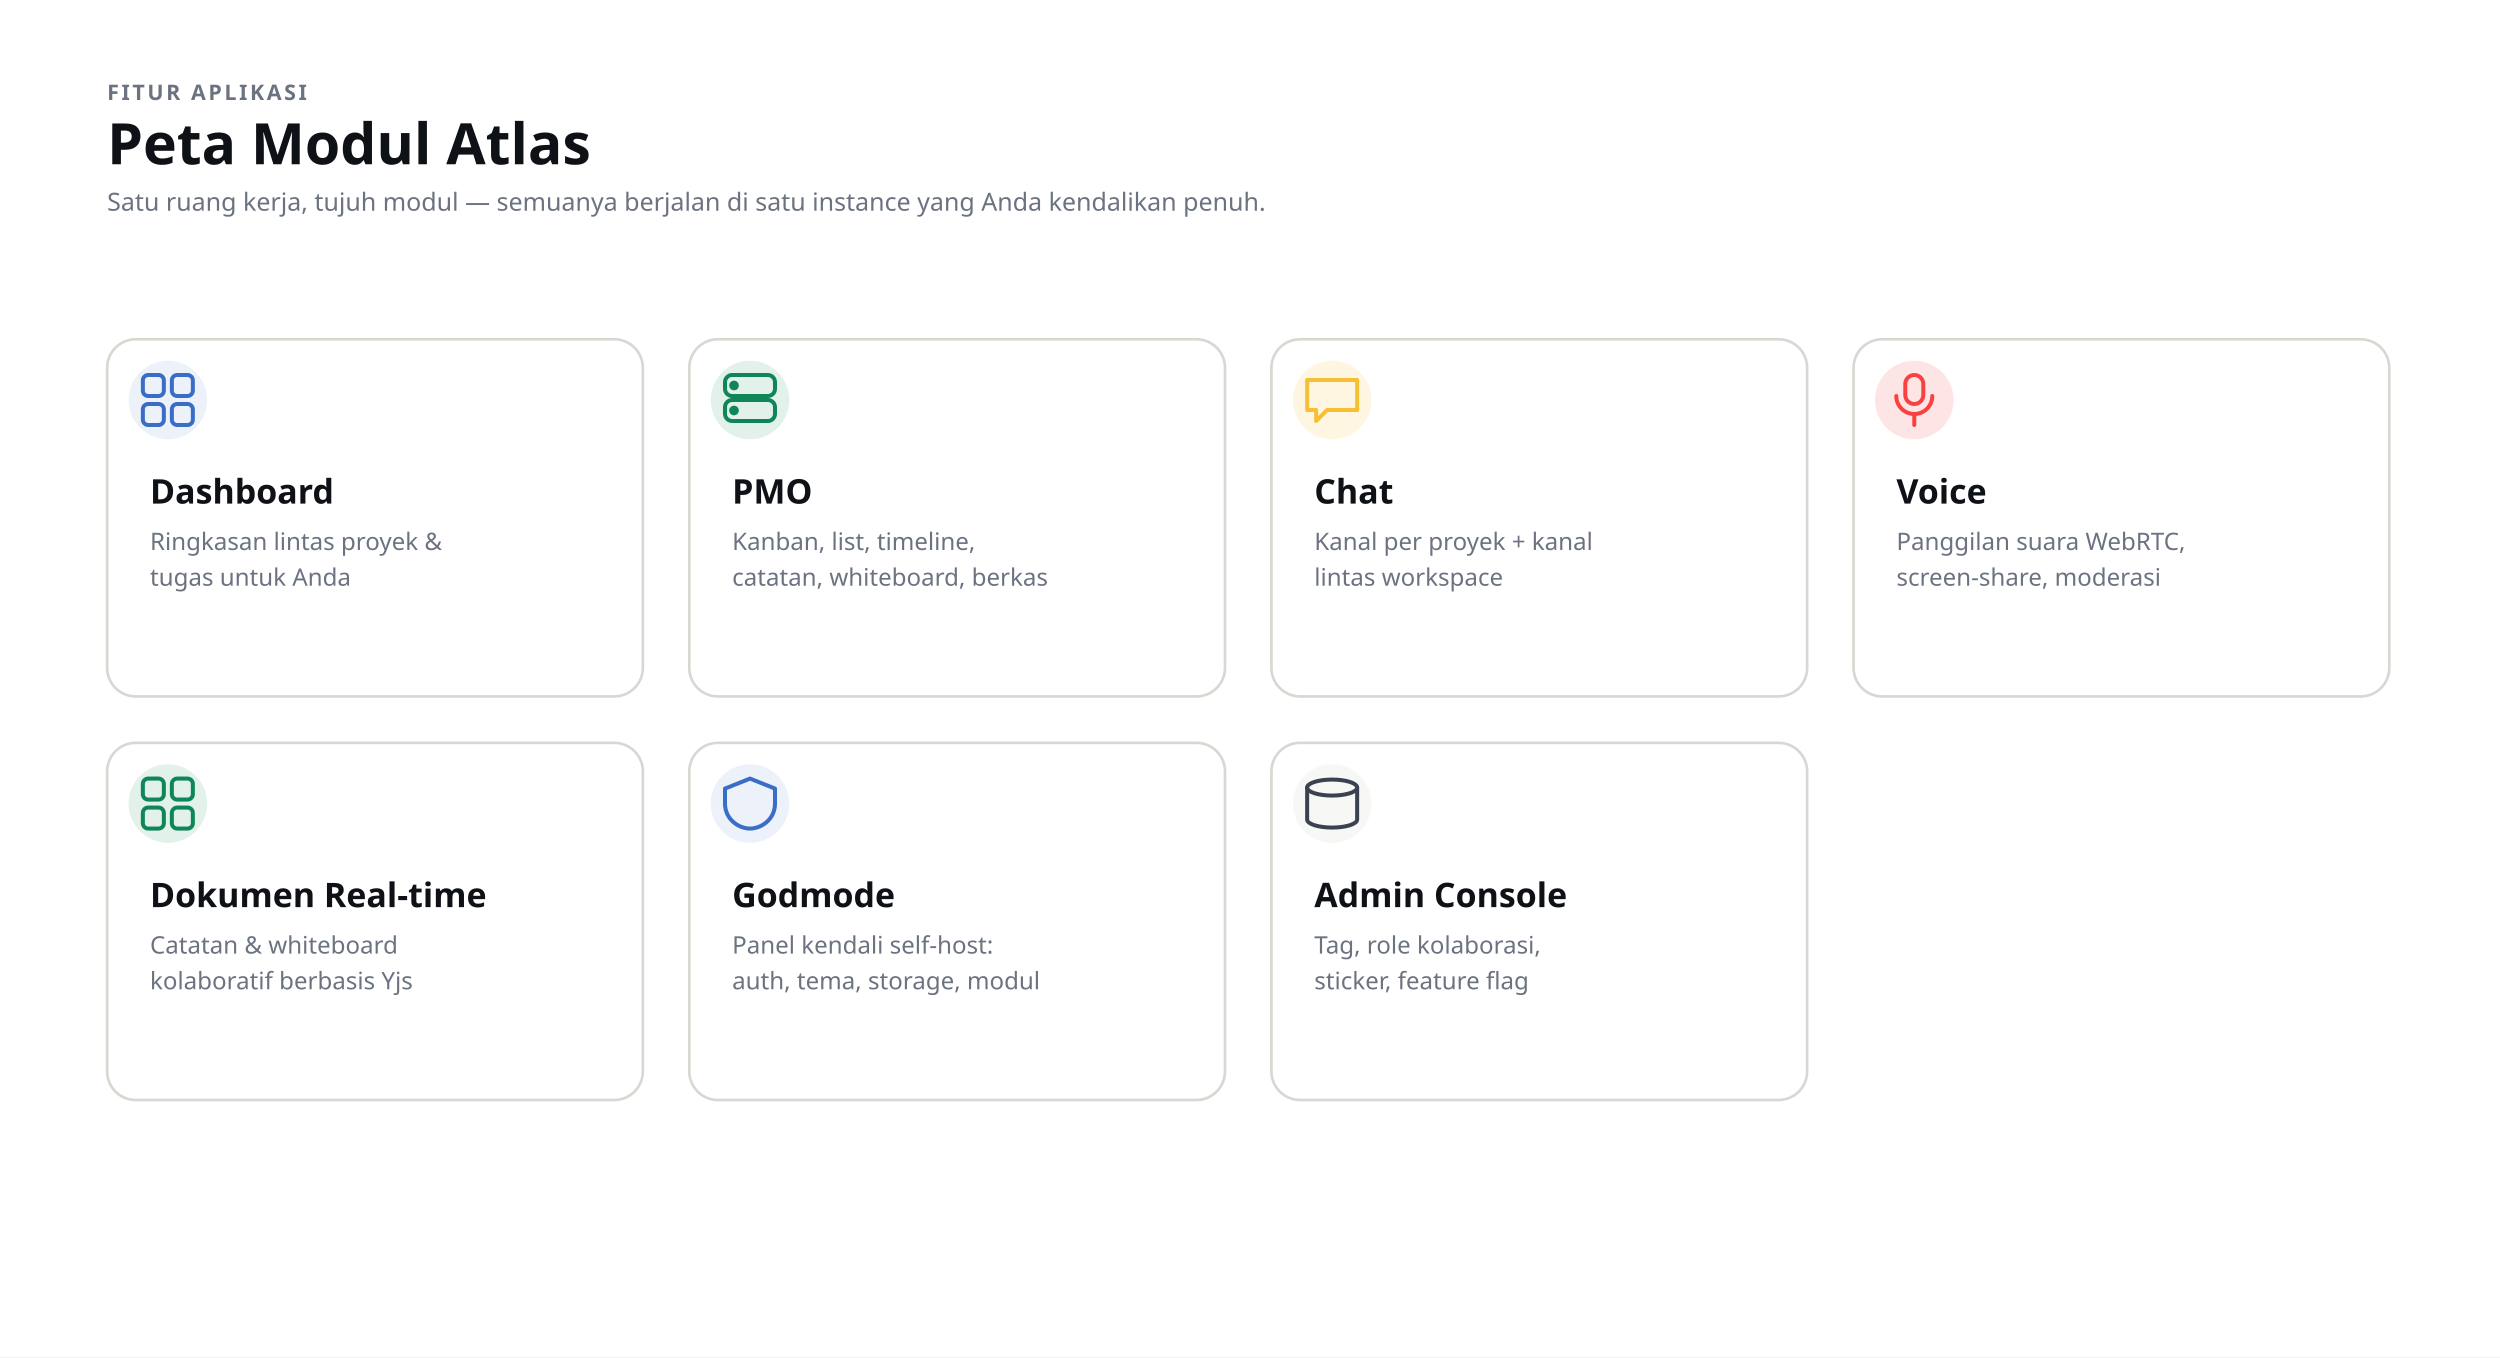
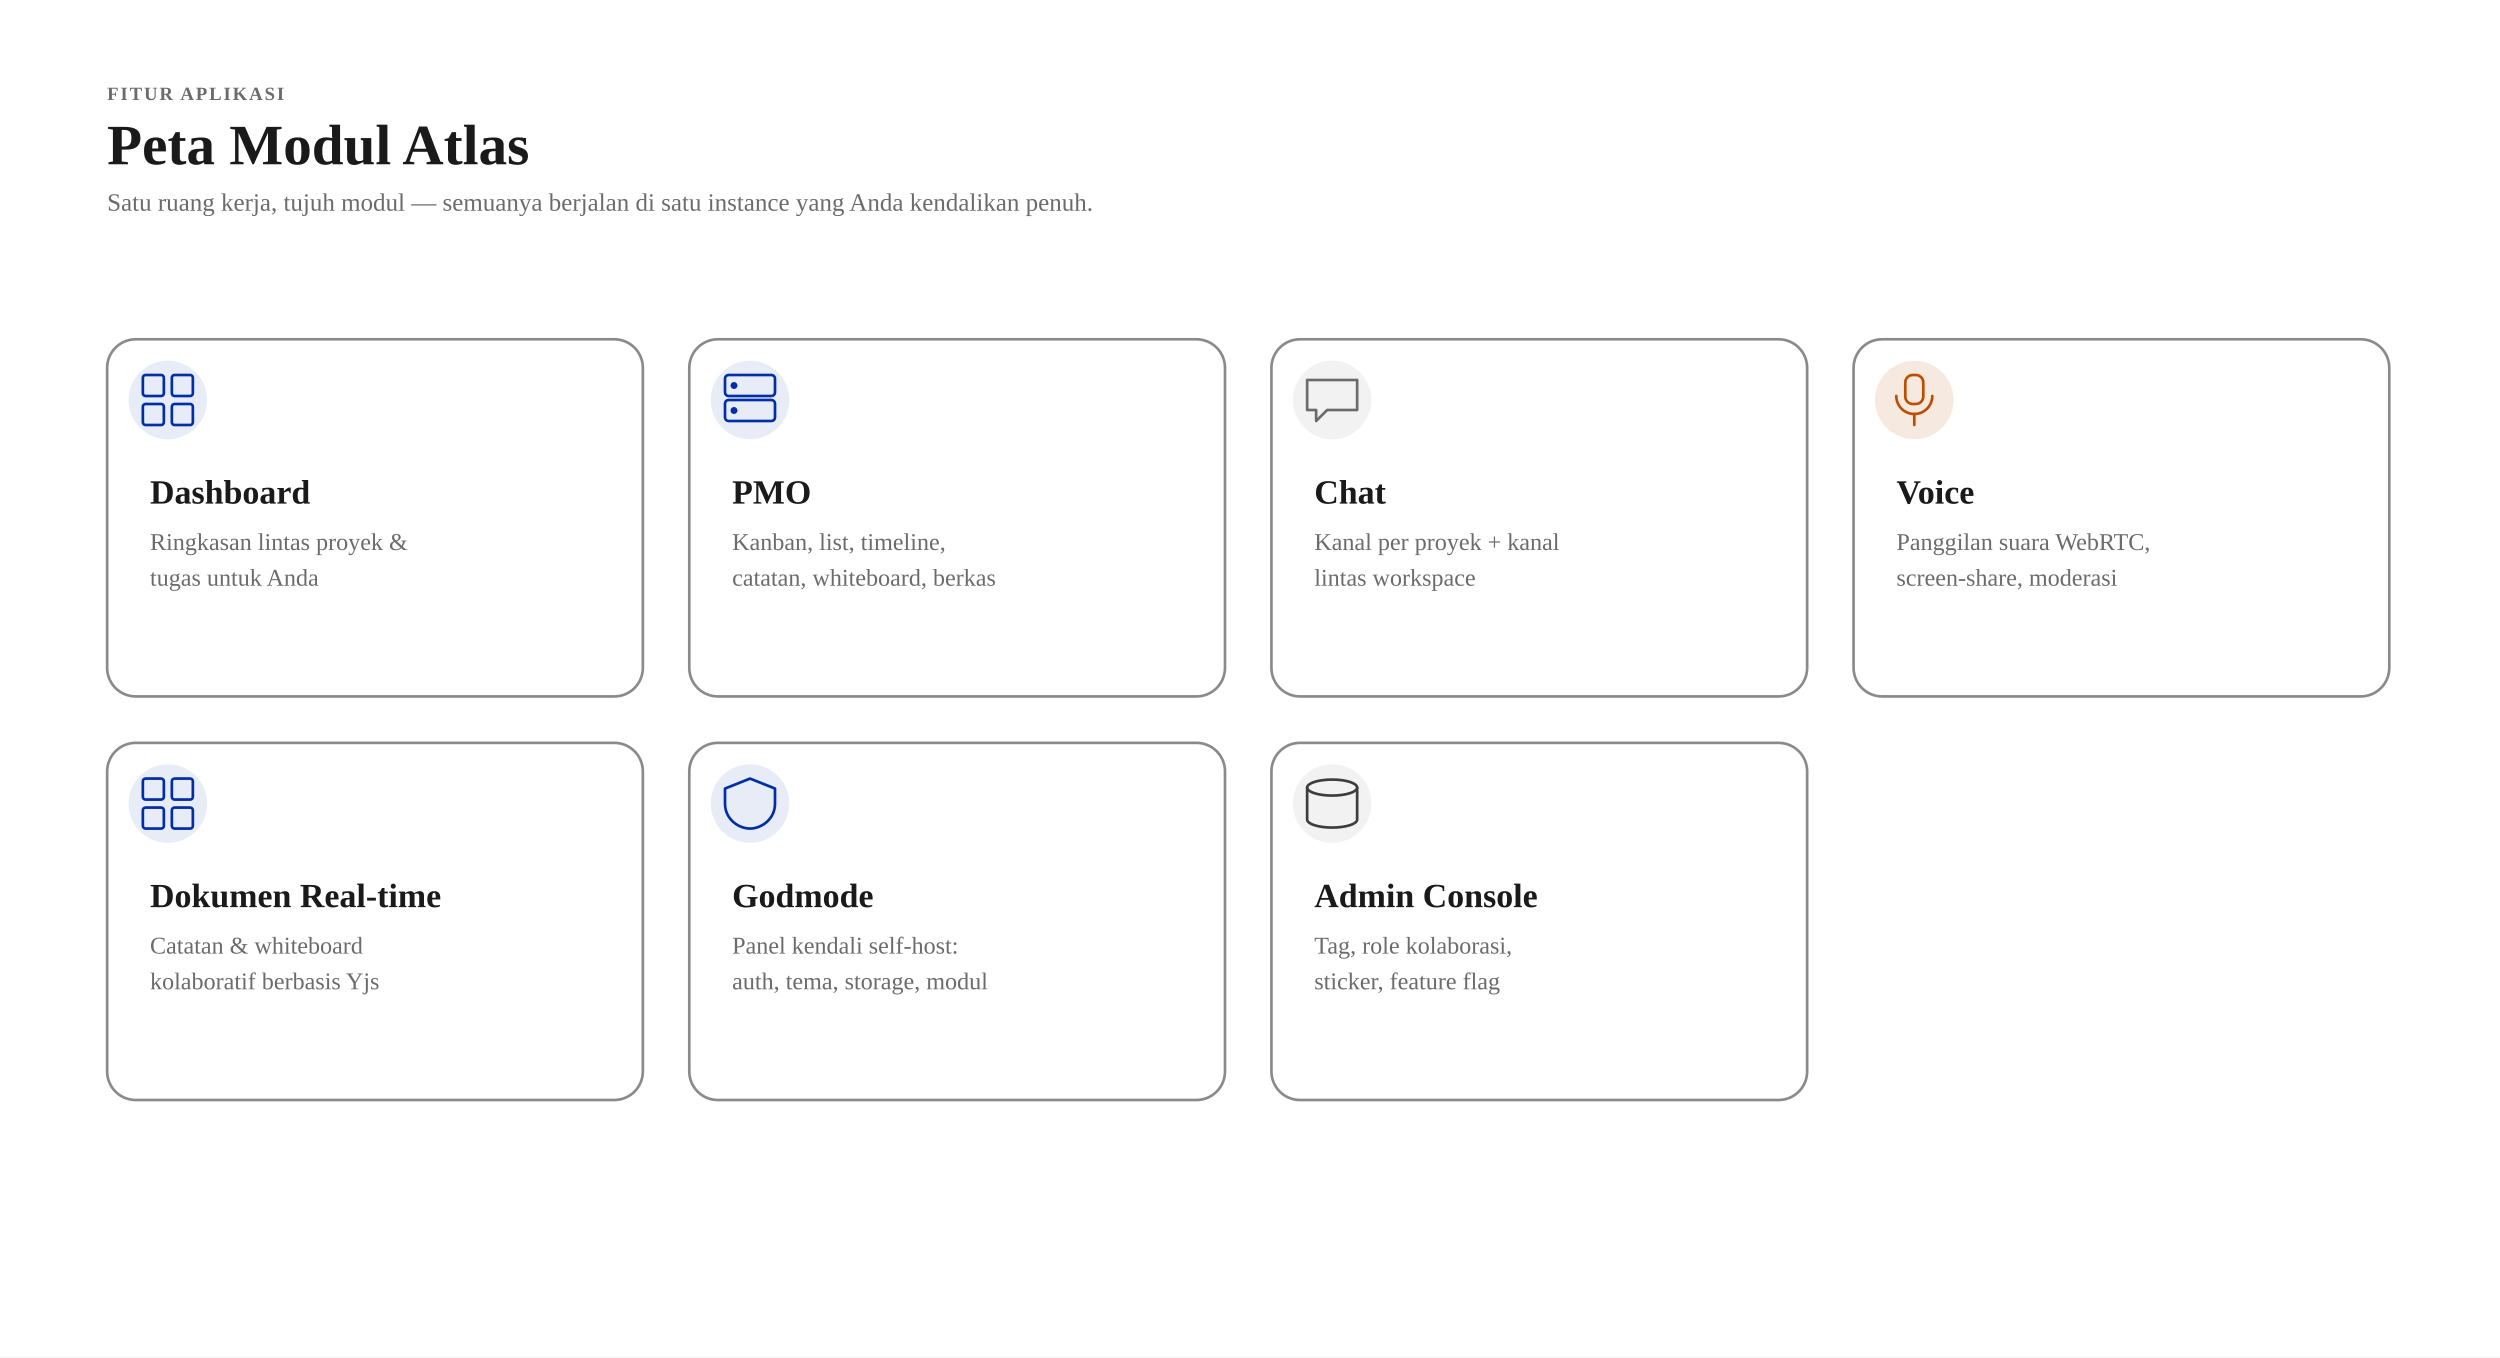
<svg xmlns="http://www.w3.org/2000/svg" width="1400" height="760" viewBox="0 0 1400 760">
  <rect width="1400" height="760" fill="#ffffff" />
  <defs>
-     <marker id="arrowhead" markerWidth="10" markerHeight="9" refX="9" refY="4.5" orient="auto">
-       <path d="M0,0 L10,4.5 L0,9 z" fill="#9aa1ad" />
+     <marker id="arrowhead" markerWidth="9" markerHeight="8" refX="8" refY="4" orient="auto">
+       <path d="M0,0 L9,4 L0,8 z" fill="#9a9a9a" />
    </marker>
  </defs>
-   <text x="60" y="56" font-family="Geist" font-size="12" font-weight="700" fill="#6b7280" text-anchor="start" letter-spacing="0.12em">FITUR APLIKASI</text>
-   <text x="60" y="92" font-family="Bricolage Grotesque" font-size="32" font-weight="700" fill="#0e1116" text-anchor="start">Peta Modul Atlas</text>
-   <text x="60" y="118" font-family="Geist" font-size="14" font-weight="400" fill="#6b7280" text-anchor="start">Satu ruang kerja, tujuh modul — semuanya berjalan di satu instance yang Anda kendalikan penuh.</text>
-   <rect x="60" y="190" width="300" height="200" rx="16" fill="#ffffff" stroke="#d8d8d2" stroke-width="1.5" />
-   <circle cx="94" cy="224" r="22" fill="#ecf1fa" />
-   <g transform="translate(80 210)" stroke="#3a6dc5">
-     <g stroke-width="2.25" stroke-linecap="round" stroke-linejoin="round" fill="none">
-       <rect x="0" y="0" width="11.76" height="11.76" rx="3" />
-       <rect x="16.24" y="0" width="11.76" height="11.76" rx="3" />
-       <rect x="0" y="16.24" width="11.76" height="11.76" rx="3" />
-       <rect x="16.24" y="16.24" width="11.76" height="11.76" rx="3" />
+   <text x="60" y="56" font-family="Times New Roman" font-size="10.5" font-weight="700" fill="#6b6b6b" text-anchor="start" letter-spacing="0.1em">FITUR APLIKASI</text>
+   <text x="60" y="92" font-family="Times New Roman" font-size="32" font-weight="700" fill="#1a1a1a" text-anchor="start">Peta Modul Atlas</text>
+   <text x="60" y="118" font-family="Times New Roman" font-size="14" font-weight="400" fill="#6b6b6b" text-anchor="start">Satu ruang kerja, tujuh modul — semuanya berjalan di satu instance yang Anda kendalikan penuh.</text>
+   <rect x="60" y="190" width="300" height="200" rx="16" fill="#ffffff" stroke="#8a8a8a" stroke-width="1.5" />
+   <circle cx="94" cy="224" r="22" fill="#e8ecf7" />
+   <g transform="translate(80 210)" stroke="#002EA6">
+     <g stroke-width="1.5" stroke-linecap="round" stroke-linejoin="round" fill="none">
+       <rect x="0" y="0" width="11.76" height="11.76" rx="1.5" />
+       <rect x="16.24" y="0" width="11.76" height="11.76" rx="1.5" />
+       <rect x="0" y="16.24" width="11.76" height="11.76" rx="1.5" />
+       <rect x="16.24" y="16.24" width="11.76" height="11.76" rx="1.5" />
    </g>
  </g>
-   <text x="84" y="282" font-family="Bricolage Grotesque" font-size="19" font-weight="700" fill="#0e1116" text-anchor="start">Dashboard</text>
-   <text x="84" y="308" font-family="Geist" font-size="13.5" font-weight="400" fill="#6b7280" text-anchor="start">Ringkasan lintas proyek &amp;</text>
-   <text x="84" y="328" font-family="Geist" font-size="13.5" font-weight="400" fill="#6b7280" text-anchor="start">tugas untuk Anda</text>
-   <rect x="386" y="190" width="300" height="200" rx="16" fill="#ffffff" stroke="#d8d8d2" stroke-width="1.5" />
-   <circle cx="420" cy="224" r="22" fill="#e2f1ea" />
-   <g transform="translate(406 210)" stroke="#0f8657">
-     <g stroke-width="2.25" stroke-linecap="round" stroke-linejoin="round" fill="none">
-       <rect x="0" y="0" width="28" height="11.76" rx="4" />
-       <rect x="0" y="14.0" width="28" height="11.76" rx="4" />
-       <circle cx="5.04" cy="5.88" r="1.6" fill="#0f8657" />
-       <circle cx="5.04" cy="19.88" r="1.6" fill="#0f8657" />
+   <text x="84" y="282" font-family="Times New Roman" font-size="19" font-weight="700" fill="#1a1a1a" text-anchor="start">Dashboard</text>
+   <text x="84" y="308" font-family="Times New Roman" font-size="13.5" font-weight="400" fill="#6b6b6b" text-anchor="start">Ringkasan lintas proyek &amp;</text>
+   <text x="84" y="328" font-family="Times New Roman" font-size="13.5" font-weight="400" fill="#6b6b6b" text-anchor="start">tugas untuk Anda</text>
+   <rect x="386" y="190" width="300" height="200" rx="16" fill="#ffffff" stroke="#8a8a8a" stroke-width="1.5" />
+   <circle cx="420" cy="224" r="22" fill="#e8ecf7" />
+   <g transform="translate(406 210)" stroke="#002EA6">
+     <g stroke-width="1.5" stroke-linecap="round" stroke-linejoin="round" fill="none">
+       <rect x="0" y="0" width="28" height="11.76" rx="2" />
+       <rect x="0" y="14.0" width="28" height="11.76" rx="2" />
+       <circle cx="5.04" cy="5.88" r="1.2" fill="#002EA6" />
+       <circle cx="5.04" cy="19.88" r="1.2" fill="#002EA6" />
    </g>
  </g>
-   <text x="410" y="282" font-family="Bricolage Grotesque" font-size="19" font-weight="700" fill="#0e1116" text-anchor="start">PMO</text>
-   <text x="410" y="308" font-family="Geist" font-size="13.5" font-weight="400" fill="#6b7280" text-anchor="start">Kanban, list, timeline,</text>
-   <text x="410" y="328" font-family="Geist" font-size="13.5" font-weight="400" fill="#6b7280" text-anchor="start">catatan, whiteboard, berkas</text>
-   <rect x="712" y="190" width="300" height="200" rx="16" fill="#ffffff" stroke="#d8d8d2" stroke-width="1.5" />
-   <circle cx="746" cy="224" r="22" fill="#fef6e0" />
-   <g transform="translate(732 210)" stroke="#f7bf33">
-     <g stroke-width="2.25" stroke-linecap="round" stroke-linejoin="round" fill="none">
+   <text x="410" y="282" font-family="Times New Roman" font-size="19" font-weight="700" fill="#1a1a1a" text-anchor="start">PMO</text>
+   <text x="410" y="308" font-family="Times New Roman" font-size="13.5" font-weight="400" fill="#6b6b6b" text-anchor="start">Kanban, list, timeline,</text>
+   <text x="410" y="328" font-family="Times New Roman" font-size="13.5" font-weight="400" fill="#6b6b6b" text-anchor="start">catatan, whiteboard, berkas</text>
+   <rect x="712" y="190" width="300" height="200" rx="16" fill="#ffffff" stroke="#8a8a8a" stroke-width="1.5" />
+   <circle cx="746" cy="224" r="22" fill="#f2f2f2" />
+   <g transform="translate(732 210)" stroke="#6b6b6b">
+     <g stroke-width="1.5" stroke-linecap="round" stroke-linejoin="round" fill="none">
      <path d="M0 2.8 h28 v16.8 h-16.8 l-6.16 6.16 v-6.16 h-5.04 z" />
    </g>
  </g>
-   <text x="736" y="282" font-family="Bricolage Grotesque" font-size="19" font-weight="700" fill="#0e1116" text-anchor="start">Chat</text>
-   <text x="736" y="308" font-family="Geist" font-size="13.5" font-weight="400" fill="#6b7280" text-anchor="start">Kanal per proyek + kanal</text>
-   <text x="736" y="328" font-family="Geist" font-size="13.5" font-weight="400" fill="#6b7280" text-anchor="start">lintas workspace</text>
-   <rect x="1038" y="190" width="300" height="200" rx="16" fill="#ffffff" stroke="#d8d8d2" stroke-width="1.5" />
-   <circle cx="1072" cy="224" r="22" fill="#fee5e5" />
-   <g transform="translate(1058 210)" stroke="#f94141">
-     <g stroke-width="2.25" stroke-linecap="round" stroke-linejoin="round" fill="none">
-       <rect x="8.96" y="0" width="10.08" height="16.24" rx="5.04" />
+   <text x="736" y="282" font-family="Times New Roman" font-size="19" font-weight="700" fill="#1a1a1a" text-anchor="start">Chat</text>
+   <text x="736" y="308" font-family="Times New Roman" font-size="13.5" font-weight="400" fill="#6b6b6b" text-anchor="start">Kanal per proyek + kanal</text>
+   <text x="736" y="328" font-family="Times New Roman" font-size="13.5" font-weight="400" fill="#6b6b6b" text-anchor="start">lintas workspace</text>
+   <rect x="1038" y="190" width="300" height="200" rx="16" fill="#ffffff" stroke="#8a8a8a" stroke-width="1.5" />
+   <circle cx="1072" cy="224" r="22" fill="#f5e9e0" />
+   <g transform="translate(1058 210)" stroke="#BF4D00">
+     <g stroke-width="1.5" stroke-linecap="round" stroke-linejoin="round" fill="none">
+       <rect x="8.96" y="0" width="10.08" height="16.24" rx="4.2" />
      <path d="M3.92 11.76 A10.08 10.08 0 0 0 24.08 11.76" />
      <line x1="14.0" y1="21.84" x2="14.0" y2="28" />
    </g>
  </g>
-   <text x="1062" y="282" font-family="Bricolage Grotesque" font-size="19" font-weight="700" fill="#0e1116" text-anchor="start">Voice</text>
-   <text x="1062" y="308" font-family="Geist" font-size="13.5" font-weight="400" fill="#6b7280" text-anchor="start">Panggilan suara WebRTC,</text>
-   <text x="1062" y="328" font-family="Geist" font-size="13.5" font-weight="400" fill="#6b7280" text-anchor="start">screen-share, moderasi</text>
-   <rect x="60" y="416" width="300" height="200" rx="16" fill="#ffffff" stroke="#d8d8d2" stroke-width="1.5" />
-   <circle cx="94" cy="450" r="22" fill="#e2f1ea" />
-   <g transform="translate(80 436)" stroke="#0f8657">
-     <g stroke-width="2.25" stroke-linecap="round" stroke-linejoin="round" fill="none">
-       <rect x="0" y="0" width="11.76" height="11.76" rx="3" />
-       <rect x="16.24" y="0" width="11.76" height="11.76" rx="3" />
-       <rect x="0" y="16.24" width="11.76" height="11.76" rx="3" />
-       <rect x="16.24" y="16.24" width="11.76" height="11.76" rx="3" />
+   <text x="1062" y="282" font-family="Times New Roman" font-size="19" font-weight="700" fill="#1a1a1a" text-anchor="start">Voice</text>
+   <text x="1062" y="308" font-family="Times New Roman" font-size="13.5" font-weight="400" fill="#6b6b6b" text-anchor="start">Panggilan suara WebRTC,</text>
+   <text x="1062" y="328" font-family="Times New Roman" font-size="13.5" font-weight="400" fill="#6b6b6b" text-anchor="start">screen-share, moderasi</text>
+   <rect x="60" y="416" width="300" height="200" rx="16" fill="#ffffff" stroke="#8a8a8a" stroke-width="1.5" />
+   <circle cx="94" cy="450" r="22" fill="#e8ecf7" />
+   <g transform="translate(80 436)" stroke="#002EA6">
+     <g stroke-width="1.5" stroke-linecap="round" stroke-linejoin="round" fill="none">
+       <rect x="0" y="0" width="11.76" height="11.76" rx="1.5" />
+       <rect x="16.24" y="0" width="11.76" height="11.76" rx="1.5" />
+       <rect x="0" y="16.24" width="11.76" height="11.76" rx="1.5" />
+       <rect x="16.24" y="16.24" width="11.76" height="11.76" rx="1.5" />
    </g>
  </g>
-   <text x="84" y="508" font-family="Bricolage Grotesque" font-size="19" font-weight="700" fill="#0e1116" text-anchor="start">Dokumen Real-time</text>
-   <text x="84" y="534" font-family="Geist" font-size="13.5" font-weight="400" fill="#6b7280" text-anchor="start">Catatan &amp; whiteboard</text>
-   <text x="84" y="554" font-family="Geist" font-size="13.5" font-weight="400" fill="#6b7280" text-anchor="start">kolaboratif berbasis Yjs</text>
-   <rect x="386" y="416" width="300" height="200" rx="16" fill="#ffffff" stroke="#d8d8d2" stroke-width="1.5" />
-   <circle cx="420" cy="450" r="22" fill="#ecf1fa" />
-   <g transform="translate(406 436)" stroke="#3a6dc5">
-     <g stroke-width="2.25" stroke-linecap="round" stroke-linejoin="round" fill="none">
+   <text x="84" y="508" font-family="Times New Roman" font-size="19" font-weight="700" fill="#1a1a1a" text-anchor="start">Dokumen Real-time</text>
+   <text x="84" y="534" font-family="Times New Roman" font-size="13.5" font-weight="400" fill="#6b6b6b" text-anchor="start">Catatan &amp; whiteboard</text>
+   <text x="84" y="554" font-family="Times New Roman" font-size="13.5" font-weight="400" fill="#6b6b6b" text-anchor="start">kolaboratif berbasis Yjs</text>
+   <rect x="386" y="416" width="300" height="200" rx="16" fill="#ffffff" stroke="#8a8a8a" stroke-width="1.5" />
+   <circle cx="420" cy="450" r="22" fill="#e8ecf7" />
+   <g transform="translate(406 436)" stroke="#002EA6">
+     <g stroke-width="1.5" stroke-linecap="round" stroke-linejoin="round" fill="none">
      <path d="M14.0 0 L28 5.6 V14.0 C28 22.96 20.16 28 14.0 28 C7.84 28 0 22.96 0 14.0 V5.6 Z" />
    </g>
  </g>
-   <text x="410" y="508" font-family="Bricolage Grotesque" font-size="19" font-weight="700" fill="#0e1116" text-anchor="start">Godmode</text>
-   <text x="410" y="534" font-family="Geist" font-size="13.5" font-weight="400" fill="#6b7280" text-anchor="start">Panel kendali self-host:</text>
-   <text x="410" y="554" font-family="Geist" font-size="13.5" font-weight="400" fill="#6b7280" text-anchor="start">auth, tema, storage, modul</text>
-   <rect x="712" y="416" width="300" height="200" rx="16" fill="#ffffff" stroke="#d8d8d2" stroke-width="1.5" />
-   <circle cx="746" cy="450" r="22" fill="#f7f7f5" />
-   <g transform="translate(732 436)" stroke="#3b4150">
-     <g stroke-width="2.25" stroke-linecap="round" stroke-linejoin="round" fill="none">
+   <text x="410" y="508" font-family="Times New Roman" font-size="19" font-weight="700" fill="#1a1a1a" text-anchor="start">Godmode</text>
+   <text x="410" y="534" font-family="Times New Roman" font-size="13.5" font-weight="400" fill="#6b6b6b" text-anchor="start">Panel kendali self-host:</text>
+   <text x="410" y="554" font-family="Times New Roman" font-size="13.5" font-weight="400" fill="#6b6b6b" text-anchor="start">auth, tema, storage, modul</text>
+   <rect x="712" y="416" width="300" height="200" rx="16" fill="#ffffff" stroke="#8a8a8a" stroke-width="1.5" />
+   <circle cx="746" cy="450" r="22" fill="#f2f2f2" />
+   <g transform="translate(732 436)" stroke="#3d3d3d">
+     <g stroke-width="1.5" stroke-linecap="round" stroke-linejoin="round" fill="none">
      <ellipse cx="14.0" cy="5.04" rx="14.0" ry="4.48" />
      <path d="M0 5.04 L0 22.96 A14.0 4.48 0 0 0 28 22.96 L28 5.04" />
    </g>
  </g>
-   <text x="736" y="508" font-family="Bricolage Grotesque" font-size="19" font-weight="700" fill="#0e1116" text-anchor="start">Admin Console</text>
-   <text x="736" y="534" font-family="Geist" font-size="13.5" font-weight="400" fill="#6b7280" text-anchor="start">Tag, role kolaborasi,</text>
-   <text x="736" y="554" font-family="Geist" font-size="13.5" font-weight="400" fill="#6b7280" text-anchor="start">sticker, feature flag</text>
+   <text x="736" y="508" font-family="Times New Roman" font-size="19" font-weight="700" fill="#1a1a1a" text-anchor="start">Admin Console</text>
+   <text x="736" y="534" font-family="Times New Roman" font-size="13.5" font-weight="400" fill="#6b6b6b" text-anchor="start">Tag, role kolaborasi,</text>
+   <text x="736" y="554" font-family="Times New Roman" font-size="13.5" font-weight="400" fill="#6b6b6b" text-anchor="start">sticker, feature flag</text>
</svg>
